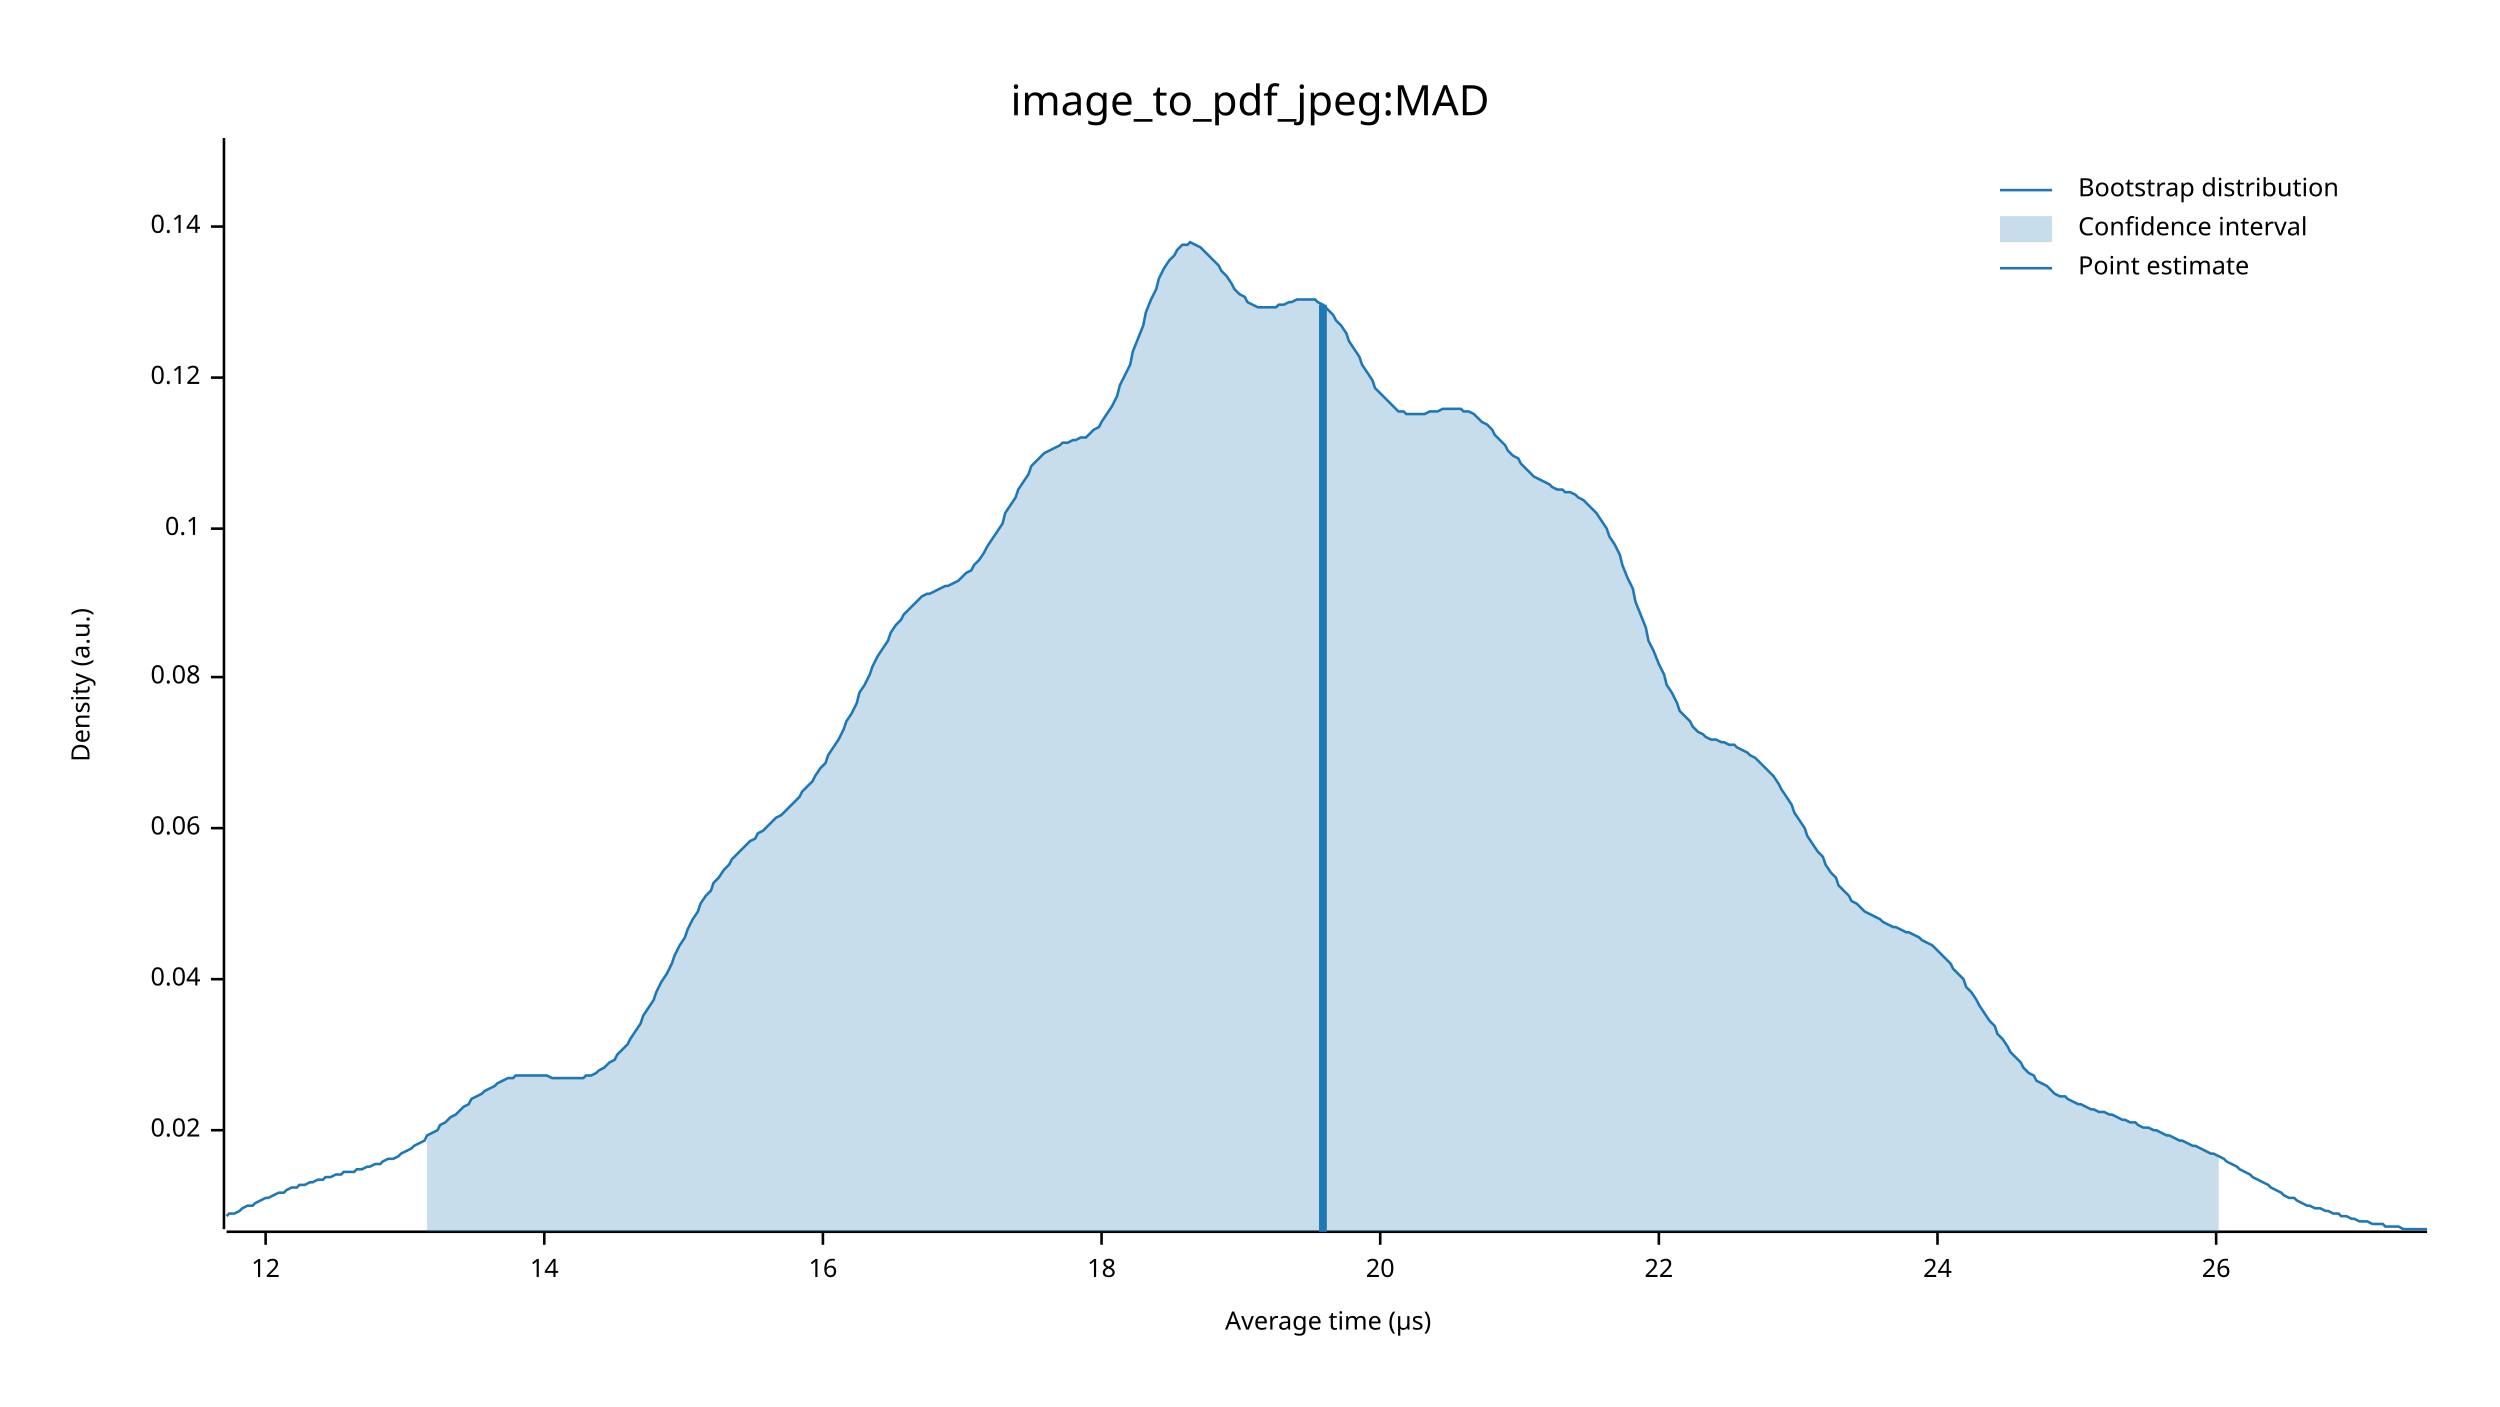
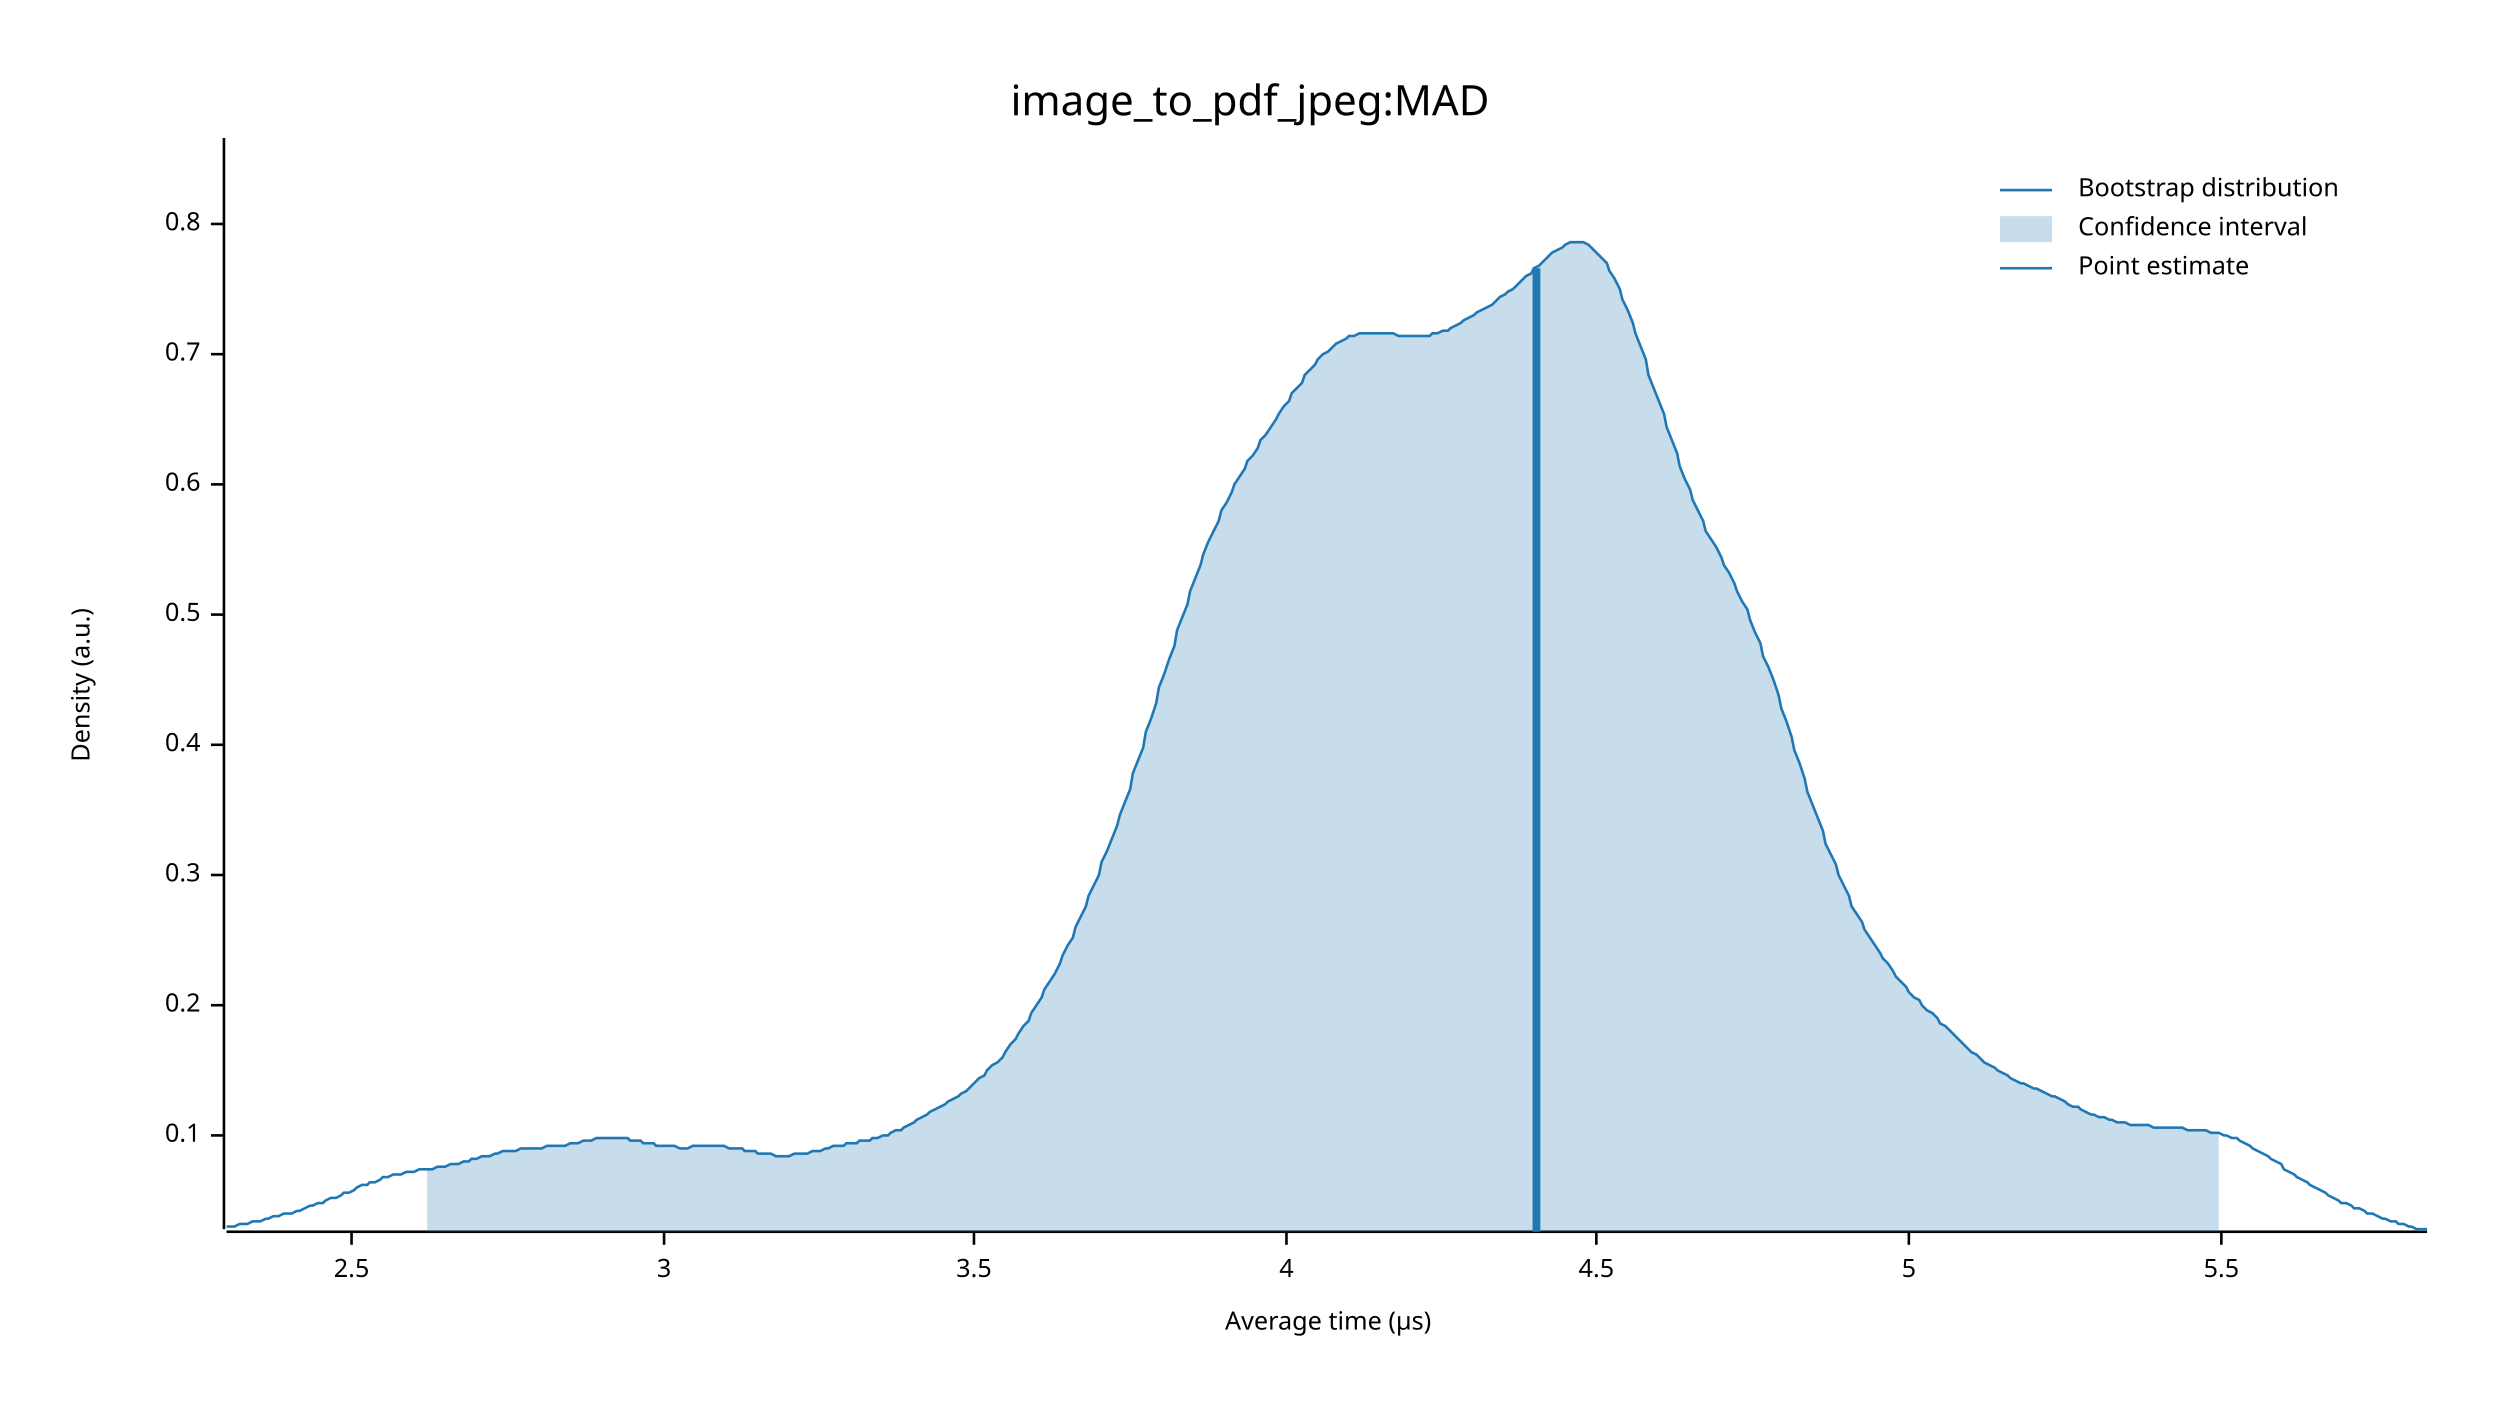
<svg xmlns="http://www.w3.org/2000/svg" width="960" height="540" viewBox="0 0 960 540">
  <text x="480" y="32" dy="0.76em" text-anchor="middle" font-family="sans-serif" font-size="16.129" opacity="1" fill="#000000">
image_to_pdf_jpeg:MAD
</text>
  <text x="27" y="263" dy="0.76em" text-anchor="middle" font-family="sans-serif" font-size="9.677" opacity="1" fill="#000000" transform="rotate(270, 27, 263)">
Density (a.u.)
</text>
  <text x="510" y="513" dy="-0.5ex" text-anchor="middle" font-family="sans-serif" font-size="9.677" opacity="1" fill="#000000">
Average time (µs)
</text>
  <polyline fill="none" opacity="1" stroke="#000000" stroke-width="1" points="86,53 86,472 " />
-   <text x="77" y="434" dy="0.5ex" text-anchor="end" font-family="sans-serif" font-size="9.677" opacity="1" fill="#000000">
- 0.02
- </text>
-   <polyline fill="none" opacity="1" stroke="#000000" stroke-width="1" points="81,434 86,434 " />
-   <text x="77" y="376" dy="0.5ex" text-anchor="end" font-family="sans-serif" font-size="9.677" opacity="1" fill="#000000">
- 0.04
- </text>
-   <polyline fill="none" opacity="1" stroke="#000000" stroke-width="1" points="81,376 86,376 " />
-   <text x="77" y="318" dy="0.5ex" text-anchor="end" font-family="sans-serif" font-size="9.677" opacity="1" fill="#000000">
- 0.06
- </text>
-   <polyline fill="none" opacity="1" stroke="#000000" stroke-width="1" points="81,318 86,318 " />
-   <text x="77" y="260" dy="0.5ex" text-anchor="end" font-family="sans-serif" font-size="9.677" opacity="1" fill="#000000">
- 0.08
- </text>
-   <polyline fill="none" opacity="1" stroke="#000000" stroke-width="1" points="81,260 86,260 " />
-   <text x="77" y="203" dy="0.5ex" text-anchor="end" font-family="sans-serif" font-size="9.677" opacity="1" fill="#000000">
+   <text x="77" y="436" dy="0.5ex" text-anchor="end" font-family="sans-serif" font-size="9.677" opacity="1" fill="#000000">
0.1
</text>
-   <polyline fill="none" opacity="1" stroke="#000000" stroke-width="1" points="81,203 86,203 " />
-   <text x="77" y="145" dy="0.5ex" text-anchor="end" font-family="sans-serif" font-size="9.677" opacity="1" fill="#000000">
- 0.12
+   <polyline fill="none" opacity="1" stroke="#000000" stroke-width="1" points="81,436 86,436 " />
+   <text x="77" y="386" dy="0.5ex" text-anchor="end" font-family="sans-serif" font-size="9.677" opacity="1" fill="#000000">
+ 0.2
</text>
-   <polyline fill="none" opacity="1" stroke="#000000" stroke-width="1" points="81,145 86,145 " />
-   <text x="77" y="87" dy="0.5ex" text-anchor="end" font-family="sans-serif" font-size="9.677" opacity="1" fill="#000000">
- 0.14
+   <polyline fill="none" opacity="1" stroke="#000000" stroke-width="1" points="81,386 86,386 " />
+   <text x="77" y="336" dy="0.5ex" text-anchor="end" font-family="sans-serif" font-size="9.677" opacity="1" fill="#000000">
+ 0.3
</text>
-   <polyline fill="none" opacity="1" stroke="#000000" stroke-width="1" points="81,87 86,87 " />
+   <polyline fill="none" opacity="1" stroke="#000000" stroke-width="1" points="81,336 86,336 " />
+   <text x="77" y="286" dy="0.5ex" text-anchor="end" font-family="sans-serif" font-size="9.677" opacity="1" fill="#000000">
+ 0.4
+ </text>
+   <polyline fill="none" opacity="1" stroke="#000000" stroke-width="1" points="81,286 86,286 " />
+   <text x="77" y="236" dy="0.5ex" text-anchor="end" font-family="sans-serif" font-size="9.677" opacity="1" fill="#000000">
+ 0.5
+ </text>
+   <polyline fill="none" opacity="1" stroke="#000000" stroke-width="1" points="81,236 86,236 " />
+   <text x="77" y="186" dy="0.5ex" text-anchor="end" font-family="sans-serif" font-size="9.677" opacity="1" fill="#000000">
+ 0.6
+ </text>
+   <polyline fill="none" opacity="1" stroke="#000000" stroke-width="1" points="81,186 86,186 " />
+   <text x="77" y="136" dy="0.5ex" text-anchor="end" font-family="sans-serif" font-size="9.677" opacity="1" fill="#000000">
+ 0.7
+ </text>
+   <polyline fill="none" opacity="1" stroke="#000000" stroke-width="1" points="81,136 86,136 " />
+   <text x="77" y="86" dy="0.5ex" text-anchor="end" font-family="sans-serif" font-size="9.677" opacity="1" fill="#000000">
+ 0.8
+ </text>
+   <polyline fill="none" opacity="1" stroke="#000000" stroke-width="1" points="81,86 86,86 " />
  <polyline fill="none" opacity="1" stroke="#000000" stroke-width="1" points="87,473 932,473 " />
-   <text x="102" y="483" dy="0.76em" text-anchor="middle" font-family="sans-serif" font-size="9.677" opacity="1" fill="#000000">
- 12
+   <text x="135" y="483" dy="0.76em" text-anchor="middle" font-family="sans-serif" font-size="9.677" opacity="1" fill="#000000">
+ 2.5
</text>
-   <polyline fill="none" opacity="1" stroke="#000000" stroke-width="1" points="102,473 102,478 " />
-   <text x="209" y="483" dy="0.76em" text-anchor="middle" font-family="sans-serif" font-size="9.677" opacity="1" fill="#000000">
- 14
+   <polyline fill="none" opacity="1" stroke="#000000" stroke-width="1" points="135,473 135,478 " />
+   <text x="255" y="483" dy="0.76em" text-anchor="middle" font-family="sans-serif" font-size="9.677" opacity="1" fill="#000000">
+ 3
</text>
-   <polyline fill="none" opacity="1" stroke="#000000" stroke-width="1" points="209,473 209,478 " />
-   <text x="316" y="483" dy="0.76em" text-anchor="middle" font-family="sans-serif" font-size="9.677" opacity="1" fill="#000000">
- 16
+   <polyline fill="none" opacity="1" stroke="#000000" stroke-width="1" points="255,473 255,478 " />
+   <text x="374" y="483" dy="0.76em" text-anchor="middle" font-family="sans-serif" font-size="9.677" opacity="1" fill="#000000">
+ 3.5
</text>
-   <polyline fill="none" opacity="1" stroke="#000000" stroke-width="1" points="316,473 316,478 " />
-   <text x="423" y="483" dy="0.76em" text-anchor="middle" font-family="sans-serif" font-size="9.677" opacity="1" fill="#000000">
- 18
+   <polyline fill="none" opacity="1" stroke="#000000" stroke-width="1" points="374,473 374,478 " />
+   <text x="494" y="483" dy="0.76em" text-anchor="middle" font-family="sans-serif" font-size="9.677" opacity="1" fill="#000000">
+ 4
</text>
-   <polyline fill="none" opacity="1" stroke="#000000" stroke-width="1" points="423,473 423,478 " />
-   <text x="530" y="483" dy="0.76em" text-anchor="middle" font-family="sans-serif" font-size="9.677" opacity="1" fill="#000000">
- 20
+   <polyline fill="none" opacity="1" stroke="#000000" stroke-width="1" points="494,473 494,478 " />
+   <text x="613" y="483" dy="0.76em" text-anchor="middle" font-family="sans-serif" font-size="9.677" opacity="1" fill="#000000">
+ 4.5
</text>
-   <polyline fill="none" opacity="1" stroke="#000000" stroke-width="1" points="530,473 530,478 " />
-   <text x="637" y="483" dy="0.76em" text-anchor="middle" font-family="sans-serif" font-size="9.677" opacity="1" fill="#000000">
- 22
+   <polyline fill="none" opacity="1" stroke="#000000" stroke-width="1" points="613,473 613,478 " />
+   <text x="733" y="483" dy="0.76em" text-anchor="middle" font-family="sans-serif" font-size="9.677" opacity="1" fill="#000000">
+ 5
</text>
-   <polyline fill="none" opacity="1" stroke="#000000" stroke-width="1" points="637,473 637,478 " />
-   <text x="744" y="483" dy="0.76em" text-anchor="middle" font-family="sans-serif" font-size="9.677" opacity="1" fill="#000000">
- 24
+   <polyline fill="none" opacity="1" stroke="#000000" stroke-width="1" points="733,473 733,478 " />
+   <text x="853" y="483" dy="0.76em" text-anchor="middle" font-family="sans-serif" font-size="9.677" opacity="1" fill="#000000">
+ 5.5
</text>
-   <polyline fill="none" opacity="1" stroke="#000000" stroke-width="1" points="744,473 744,478 " />
-   <text x="851" y="483" dy="0.76em" text-anchor="middle" font-family="sans-serif" font-size="9.677" opacity="1" fill="#000000">
- 26
- </text>
-   <polyline fill="none" opacity="1" stroke="#000000" stroke-width="1" points="851,473 851,478 " />
-   <polyline fill="none" opacity="1" stroke="#1F78B4" stroke-width="1" points="87,467 88,466 90,466 92,465 93,464 95,463 97,463 98,462 100,461 102,460 103,460 105,459 107,458 109,458 110,457 112,456 114,456 115,455 117,455 119,454 120,454 122,453 124,453 125,452 127,452 129,451 131,451 132,450 134,450 136,450 137,449 139,449 141,448 142,448 144,447 146,447 147,446 149,445 151,445 153,444 154,443 156,442 158,441 159,440 161,439 163,438 164,436 166,435 168,434 169,432 171,431 173,429 175,428 176,427 178,425 180,424 181,422 183,421 185,420 186,419 188,418 190,417 191,416 193,415 195,414 197,414 198,413 200,413 202,413 203,413 205,413 207,413 208,413 210,413 212,414 214,414 215,414 217,414 219,414 220,414 222,414 224,414 225,413 227,413 229,412 230,411 232,410 234,408 236,407 237,405 239,403 241,401 242,399 244,396 246,393 247,390 249,387 251,384 252,381 254,377 256,374 258,370 259,367 261,363 263,360 264,357 266,353 268,350 269,347 271,344 273,342 274,339 276,337 278,334 280,332 281,330 283,328 285,326 286,325 288,323 290,322 291,320 293,319 295,317 296,316 298,314 300,313 302,311 303,310 305,308 307,306 308,304 310,302 312,300 313,298 315,295 317,293 318,290 320,287 322,284 324,280 325,277 327,274 329,270 330,266 332,263 334,259 335,256 337,252 339,249 341,246 342,243 344,240 346,238 347,236 349,234 351,232 352,231 354,229 356,228 357,228 359,227 361,226 363,225 364,225 366,224 368,223 369,222 371,220 373,219 374,217 376,215 378,212 379,210 381,207 383,204 385,201 386,197 388,194 390,191 391,188 393,185 395,182 396,179 398,177 400,175 401,174 403,173 405,172 407,171 408,170 410,170 412,169 413,169 415,168 417,168 418,167 420,165 422,164 423,162 425,159 427,156 429,152 430,148 432,144 434,140 435,135 437,130 439,125 440,120 442,115 444,111 445,107 447,103 449,100 451,98 452,96 454,94 456,94 457,93 459,94 461,95 462,96 464,98 466,100 468,102 469,104 471,106 473,109 474,111 476,113 478,114 479,116 481,117 483,118 484,118 486,118 488,118 490,118 491,117 493,117 495,116 496,116 498,115 500,115 501,115 503,115 505,115 506,116 508,117 510,119 512,121 513,123 515,125 517,128 518,131 520,134 522,137 523,140 525,143 527,146 528,149 530,151 532,153 534,155 535,156 537,158 539,158 540,159 542,159 544,159 545,159 547,159 549,158 550,158 552,158 554,157 556,157 557,157 559,157 561,157 562,158 564,158 566,159 567,160 569,162 571,163 573,165 574,167 576,169 578,171 579,173 581,175 583,176 584,178 586,180 588,182 589,183 591,184 593,185 595,186 596,187 598,188 600,188 601,189 603,189 605,190 606,191 608,192 610,194 611,195 613,197 615,200 617,203 618,206 620,209 622,213 623,217 625,222 627,226 628,231 630,236 632,241 633,246 635,250 637,255 639,259 640,263 642,266 644,270 645,273 647,275 649,277 650,279 652,281 654,282 655,283 657,284 659,284 661,285 662,285 664,286 666,286 667,287 669,288 671,289 672,290 674,291 676,293 677,294 679,296 681,298 683,301 684,303 686,306 688,309 689,312 691,315 693,318 694,321 696,324 698,327 700,329 701,332 703,335 705,337 706,340 708,342 710,344 711,346 713,347 715,349 716,350 718,351 720,352 722,353 723,354 725,355 727,356 728,356 730,357 732,358 733,358 735,359 737,360 738,361 740,362 742,363 744,365 745,366 747,368 749,370 750,372 752,374 754,376 755,379 757,381 759,384 760,386 762,389 764,392 766,394 767,397 769,399 771,402 772,404 774,406 776,408 777,410 779,412 781,413 782,415 784,416 786,417 788,419 789,420 791,421 793,421 794,422 796,423 798,424 799,424 801,425 803,426 804,426 806,427 808,427 810,428 811,428 813,429 815,430 816,430 818,431 820,431 821,432 823,433 825,433 827,434 828,434 830,435 832,436 833,436 835,437 837,438 838,438 840,439 842,440 843,440 845,441 847,442 849,443 850,443 852,444 854,445 855,446 857,447 859,448 860,449 862,450 864,451 865,452 867,453 869,454 871,455 872,456 874,457 876,458 877,459 879,460 881,460 882,461 884,462 886,463 887,463 889,464 891,464 893,465 894,465 896,466 898,466 899,467 901,467 903,468 904,468 906,469 908,469 909,469 911,470 913,470 915,470 916,471 918,471 920,471 921,471 923,472 925,472 926,472 928,472 930,472 932,472 " />
-   <polygon opacity="0.25" fill="#1F78B4" points="164,436 166,435 168,434 169,432 171,431 173,429 175,428 176,427 178,425 180,424 181,422 183,421 185,420 186,419 188,418 190,417 191,416 193,415 195,414 197,414 198,413 200,413 202,413 203,413 205,413 207,413 208,413 210,413 212,414 214,414 215,414 217,414 219,414 220,414 222,414 224,414 225,413 227,413 229,412 230,411 232,410 234,408 236,407 237,405 239,403 241,401 242,399 244,396 246,393 247,390 249,387 251,384 252,381 254,377 256,374 258,370 259,367 261,363 263,360 264,357 266,353 268,350 269,347 271,344 273,342 274,339 276,337 278,334 280,332 281,330 283,328 285,326 286,325 288,323 290,322 291,320 293,319 295,317 296,316 298,314 300,313 302,311 303,310 305,308 307,306 308,304 310,302 312,300 313,298 315,295 317,293 318,290 320,287 322,284 324,280 325,277 327,274 329,270 330,266 332,263 334,259 335,256 337,252 339,249 341,246 342,243 344,240 346,238 347,236 349,234 351,232 352,231 354,229 356,228 357,228 359,227 361,226 363,225 364,225 366,224 368,223 369,222 371,220 373,219 374,217 376,215 378,212 379,210 381,207 383,204 385,201 386,197 388,194 390,191 391,188 393,185 395,182 396,179 398,177 400,175 401,174 403,173 405,172 407,171 408,170 410,170 412,169 413,169 415,168 417,168 418,167 420,165 422,164 423,162 425,159 427,156 429,152 430,148 432,144 434,140 435,135 437,130 439,125 440,120 442,115 444,111 445,107 447,103 449,100 451,98 452,96 454,94 456,94 457,93 459,94 461,95 462,96 464,98 466,100 468,102 469,104 471,106 473,109 474,111 476,113 478,114 479,116 481,117 483,118 484,118 486,118 488,118 490,118 491,117 493,117 495,116 496,116 498,115 500,115 501,115 503,115 505,115 506,116 508,117 510,119 512,121 513,123 515,125 517,128 518,131 520,134 522,137 523,140 525,143 527,146 528,149 530,151 532,153 534,155 535,156 537,158 539,158 540,159 542,159 544,159 545,159 547,159 549,158 550,158 552,158 554,157 556,157 557,157 559,157 561,157 562,158 564,158 566,159 567,160 569,162 571,163 573,165 574,167 576,169 578,171 579,173 581,175 583,176 584,178 586,180 588,182 589,183 591,184 593,185 595,186 596,187 598,188 600,188 601,189 603,189 605,190 606,191 608,192 610,194 611,195 613,197 615,200 617,203 618,206 620,209 622,213 623,217 625,222 627,226 628,231 630,236 632,241 633,246 635,250 637,255 639,259 640,263 642,266 644,270 645,273 647,275 649,277 650,279 652,281 654,282 655,283 657,284 659,284 661,285 662,285 664,286 666,286 667,287 669,288 671,289 672,290 674,291 676,293 677,294 679,296 681,298 683,301 684,303 686,306 688,309 689,312 691,315 693,318 694,321 696,324 698,327 700,329 701,332 703,335 705,337 706,340 708,342 710,344 711,346 713,347 715,349 716,350 718,351 720,352 722,353 723,354 725,355 727,356 728,356 730,357 732,358 733,358 735,359 737,360 738,361 740,362 742,363 744,365 745,366 747,368 749,370 750,372 752,374 754,376 755,379 757,381 759,384 760,386 762,389 764,392 766,394 767,397 769,399 771,402 772,404 774,406 776,408 777,410 779,412 781,413 782,415 784,416 786,417 788,419 789,420 791,421 793,421 794,422 796,423 798,424 799,424 801,425 803,426 804,426 806,427 808,427 810,428 811,428 813,429 815,430 816,430 818,431 820,431 821,432 823,433 825,433 827,434 828,434 830,435 832,436 833,436 835,437 837,438 838,438 840,439 842,440 843,440 845,441 847,442 849,443 850,443 852,444 852,473 164,473 " />
-   <polyline fill="none" opacity="1" stroke="#1F78B4" stroke-width="3" points="508,473 508,117 " />
+   <polyline fill="none" opacity="1" stroke="#000000" stroke-width="1" points="853,473 853,478 " />
+   <polyline fill="none" opacity="1" stroke="#1F78B4" stroke-width="1" points="87,471 88,471 90,471 92,470 93,470 95,470 97,469 98,469 100,469 102,468 103,468 105,467 107,467 109,466 110,466 112,466 114,465 115,465 117,464 119,463 120,463 122,462 124,462 125,461 127,460 129,460 131,459 132,458 134,458 136,457 137,456 139,455 141,455 142,454 144,454 146,453 147,452 149,452 151,451 153,451 154,451 156,450 158,450 159,450 161,449 163,449 164,449 166,449 168,448 169,448 171,448 173,447 175,447 176,447 178,446 180,446 181,445 183,445 185,444 186,444 188,444 190,443 191,443 193,442 195,442 197,442 198,442 200,441 202,441 203,441 205,441 207,441 208,441 210,440 212,440 214,440 215,440 217,440 219,439 220,439 222,439 224,438 225,438 227,438 229,437 230,437 232,437 234,437 236,437 237,437 239,437 241,437 242,438 244,438 246,438 247,439 249,439 251,439 252,440 254,440 256,440 258,440 259,440 261,441 263,441 264,441 266,440 268,440 269,440 271,440 273,440 274,440 276,440 278,440 280,441 281,441 283,441 285,441 286,442 288,442 290,442 291,443 293,443 295,443 296,443 298,444 300,444 302,444 303,444 305,443 307,443 308,443 310,443 312,442 313,442 315,442 317,441 318,441 320,440 322,440 324,440 325,439 327,439 329,439 330,438 332,438 334,438 335,437 337,437 339,436 341,436 342,435 344,434 346,434 347,433 349,432 351,431 352,430 354,429 356,428 357,427 359,426 361,425 363,424 364,423 366,422 368,421 369,420 371,419 373,417 374,416 376,414 378,413 379,411 381,409 383,408 385,406 386,404 388,401 390,399 391,397 393,394 395,392 396,389 398,386 400,383 401,380 403,377 405,374 407,370 408,367 410,363 412,360 413,356 415,352 417,348 418,344 420,340 422,336 423,331 425,327 427,322 429,317 430,313 432,308 434,303 435,297 437,292 439,287 440,281 442,276 444,270 445,264 447,259 449,253 451,248 452,242 454,237 456,232 457,227 459,222 461,217 462,213 464,208 466,204 468,200 469,196 471,193 473,189 474,186 476,183 478,180 479,177 481,175 483,172 484,169 486,167 488,164 490,161 491,159 493,156 495,154 496,151 498,149 500,147 501,144 503,142 505,140 506,138 508,136 510,135 512,133 513,132 515,131 517,130 518,129 520,129 522,128 523,128 525,128 527,128 528,128 530,128 532,128 534,128 535,128 537,129 539,129 540,129 542,129 544,129 545,129 547,129 549,129 550,128 552,128 554,127 556,127 557,126 559,125 561,124 562,123 564,122 566,121 567,120 569,119 571,118 573,117 574,116 576,114 578,113 579,112 581,111 583,109 584,108 586,106 588,105 589,103 591,102 593,100 595,98 596,97 598,96 600,95 601,94 603,93 605,93 606,93 608,93 610,94 611,95 613,97 615,99 617,101 618,104 620,107 622,111 623,115 625,119 627,124 628,128 630,133 632,138 633,144 635,149 637,154 639,159 640,164 642,169 644,174 645,179 647,184 649,188 650,192 652,196 654,200 655,204 657,207 659,210 661,214 662,217 664,220 666,224 667,227 669,231 671,234 672,238 674,243 676,247 677,252 679,256 681,261 683,267 684,272 686,277 688,283 689,288 691,293 693,299 694,304 696,309 698,314 700,319 701,324 703,328 705,332 706,336 708,340 710,344 711,348 713,351 715,354 716,357 718,360 720,363 722,366 723,368 725,370 727,373 728,375 730,377 732,379 733,381 735,383 737,384 738,386 740,388 742,389 744,391 745,393 747,394 749,396 750,397 752,399 754,401 755,402 757,404 759,405 760,406 762,408 764,409 766,410 767,411 769,412 771,413 772,414 774,415 776,416 777,416 779,417 781,418 782,418 784,419 786,420 788,421 789,421 791,422 793,423 794,424 796,425 798,425 799,426 801,427 803,428 804,428 806,429 808,429 810,430 811,430 813,431 815,431 816,431 818,432 820,432 821,432 823,432 825,432 827,433 828,433 830,433 832,433 833,433 835,433 837,433 838,433 840,434 842,434 843,434 845,434 847,434 849,435 850,435 852,435 854,436 855,436 857,437 859,437 860,438 862,439 864,440 865,441 867,442 869,443 871,444 872,445 874,446 876,447 877,449 879,450 881,451 882,452 884,453 886,454 887,455 889,456 891,457 893,458 894,459 896,460 898,461 899,462 901,462 903,463 904,464 906,464 908,465 909,466 911,466 913,467 915,468 916,468 918,469 920,469 921,470 923,470 925,471 926,471 928,472 930,472 932,472 " />
+   <polygon opacity="0.25" fill="#1F78B4" points="164,449 166,449 168,448 169,448 171,448 173,447 175,447 176,447 178,446 180,446 181,445 183,445 185,444 186,444 188,444 190,443 191,443 193,442 195,442 197,442 198,442 200,441 202,441 203,441 205,441 207,441 208,441 210,440 212,440 214,440 215,440 217,440 219,439 220,439 222,439 224,438 225,438 227,438 229,437 230,437 232,437 234,437 236,437 237,437 239,437 241,437 242,438 244,438 246,438 247,439 249,439 251,439 252,440 254,440 256,440 258,440 259,440 261,441 263,441 264,441 266,440 268,440 269,440 271,440 273,440 274,440 276,440 278,440 280,441 281,441 283,441 285,441 286,442 288,442 290,442 291,443 293,443 295,443 296,443 298,444 300,444 302,444 303,444 305,443 307,443 308,443 310,443 312,442 313,442 315,442 317,441 318,441 320,440 322,440 324,440 325,439 327,439 329,439 330,438 332,438 334,438 335,437 337,437 339,436 341,436 342,435 344,434 346,434 347,433 349,432 351,431 352,430 354,429 356,428 357,427 359,426 361,425 363,424 364,423 366,422 368,421 369,420 371,419 373,417 374,416 376,414 378,413 379,411 381,409 383,408 385,406 386,404 388,401 390,399 391,397 393,394 395,392 396,389 398,386 400,383 401,380 403,377 405,374 407,370 408,367 410,363 412,360 413,356 415,352 417,348 418,344 420,340 422,336 423,331 425,327 427,322 429,317 430,313 432,308 434,303 435,297 437,292 439,287 440,281 442,276 444,270 445,264 447,259 449,253 451,248 452,242 454,237 456,232 457,227 459,222 461,217 462,213 464,208 466,204 468,200 469,196 471,193 473,189 474,186 476,183 478,180 479,177 481,175 483,172 484,169 486,167 488,164 490,161 491,159 493,156 495,154 496,151 498,149 500,147 501,144 503,142 505,140 506,138 508,136 510,135 512,133 513,132 515,131 517,130 518,129 520,129 522,128 523,128 525,128 527,128 528,128 530,128 532,128 534,128 535,128 537,129 539,129 540,129 542,129 544,129 545,129 547,129 549,129 550,128 552,128 554,127 556,127 557,126 559,125 561,124 562,123 564,122 566,121 567,120 569,119 571,118 573,117 574,116 576,114 578,113 579,112 581,111 583,109 584,108 586,106 588,105 589,103 591,102 593,100 595,98 596,97 598,96 600,95 601,94 603,93 605,93 606,93 608,93 610,94 611,95 613,97 615,99 617,101 618,104 620,107 622,111 623,115 625,119 627,124 628,128 630,133 632,138 633,144 635,149 637,154 639,159 640,164 642,169 644,174 645,179 647,184 649,188 650,192 652,196 654,200 655,204 657,207 659,210 661,214 662,217 664,220 666,224 667,227 669,231 671,234 672,238 674,243 676,247 677,252 679,256 681,261 683,267 684,272 686,277 688,283 689,288 691,293 693,299 694,304 696,309 698,314 700,319 701,324 703,328 705,332 706,336 708,340 710,344 711,348 713,351 715,354 716,357 718,360 720,363 722,366 723,368 725,370 727,373 728,375 730,377 732,379 733,381 735,383 737,384 738,386 740,388 742,389 744,391 745,393 747,394 749,396 750,397 752,399 754,401 755,402 757,404 759,405 760,406 762,408 764,409 766,410 767,411 769,412 771,413 772,414 774,415 776,416 777,416 779,417 781,418 782,418 784,419 786,420 788,421 789,421 791,422 793,423 794,424 796,425 798,425 799,426 801,427 803,428 804,428 806,429 808,429 810,430 811,430 813,431 815,431 816,431 818,432 820,432 821,432 823,432 825,432 827,433 828,433 830,433 832,433 833,433 835,433 837,433 838,433 840,434 842,434 843,434 845,434 847,434 849,435 850,435 852,435 852,473 164,473 " />
+   <polyline fill="none" opacity="1" stroke="#1F78B4" stroke-width="3" points="590,473 590,103 " />
  <text x="798" y="68" dy="0.76em" text-anchor="start" font-family="sans-serif" font-size="9.677" opacity="1" fill="#000000">
Bootstrap distribution
</text>
  <text x="798" y="83" dy="0.76em" text-anchor="start" font-family="sans-serif" font-size="9.677" opacity="1" fill="#000000">
Confidence interval
</text>
  <text x="798" y="98" dy="0.76em" text-anchor="start" font-family="sans-serif" font-size="9.677" opacity="1" fill="#000000">
Point estimate
</text>
  <polyline fill="none" opacity="1" stroke="#1F78B4" stroke-width="1" points="768,73 788,73 " />
  <rect x="768" y="83" width="20" height="10" opacity="0.25" fill="#1F78B4" stroke="none" />
  <polyline fill="none" opacity="1" stroke="#1F78B4" stroke-width="1" points="768,103 788,103 " />
</svg>
